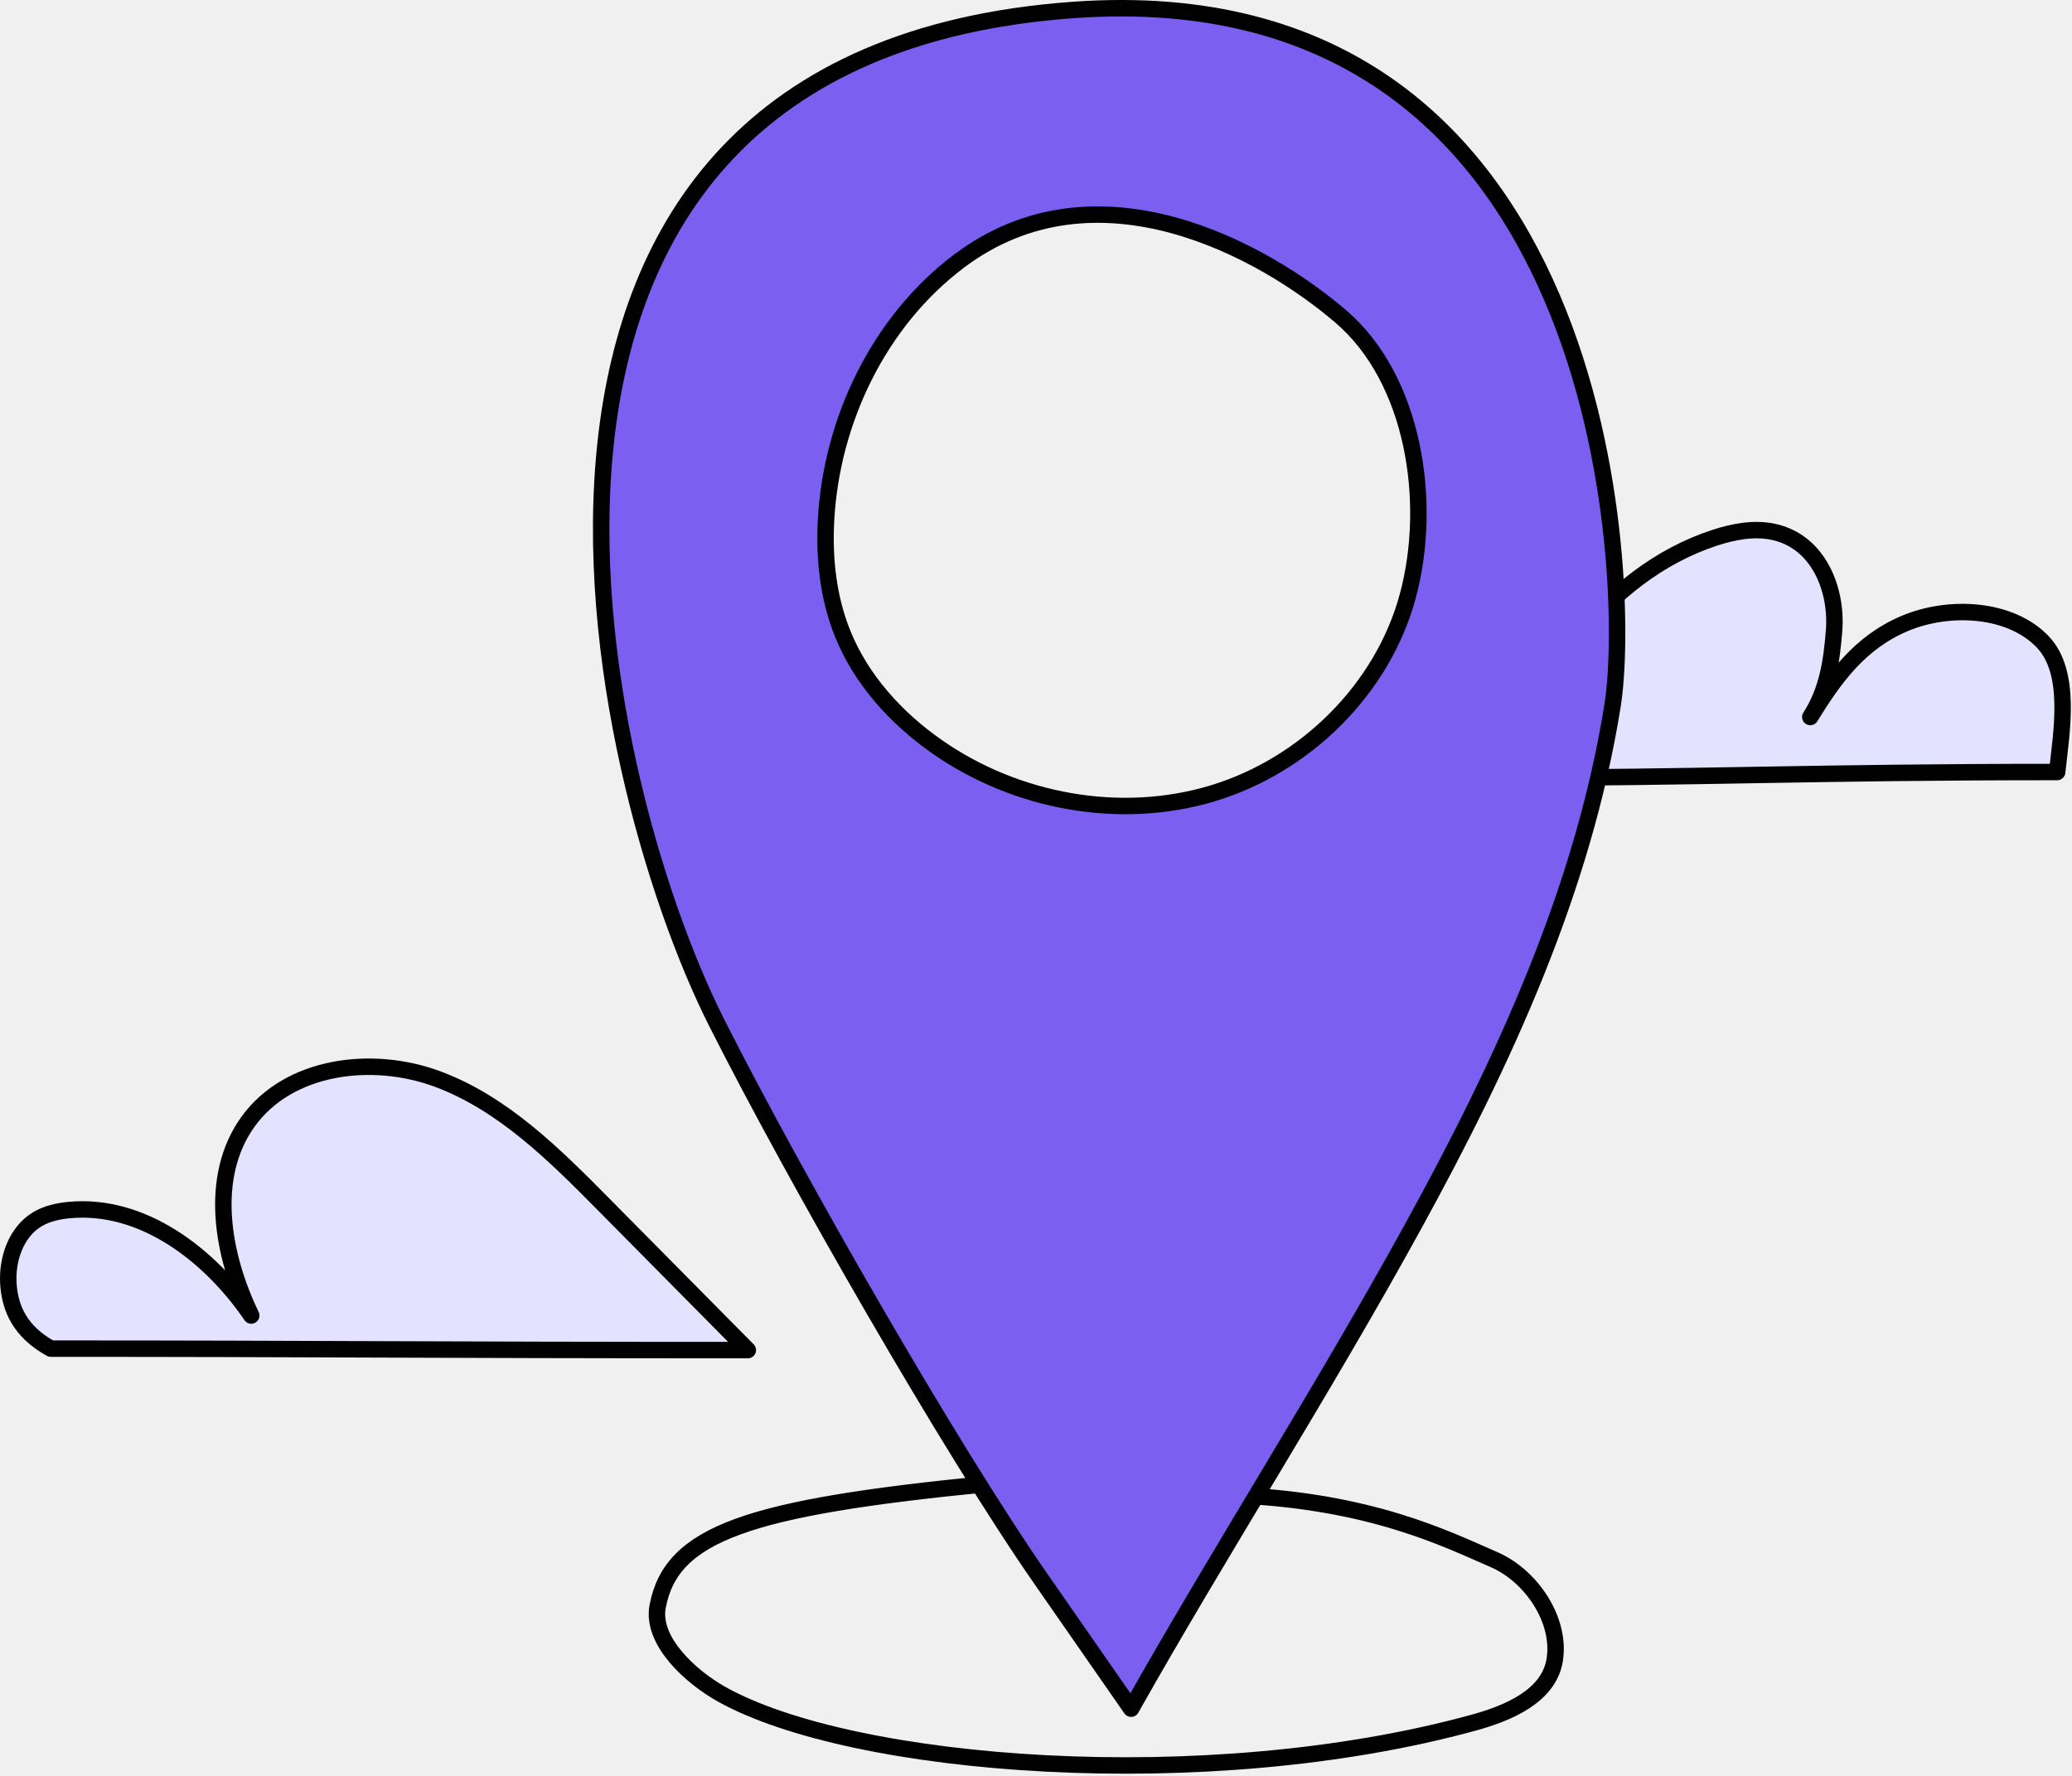
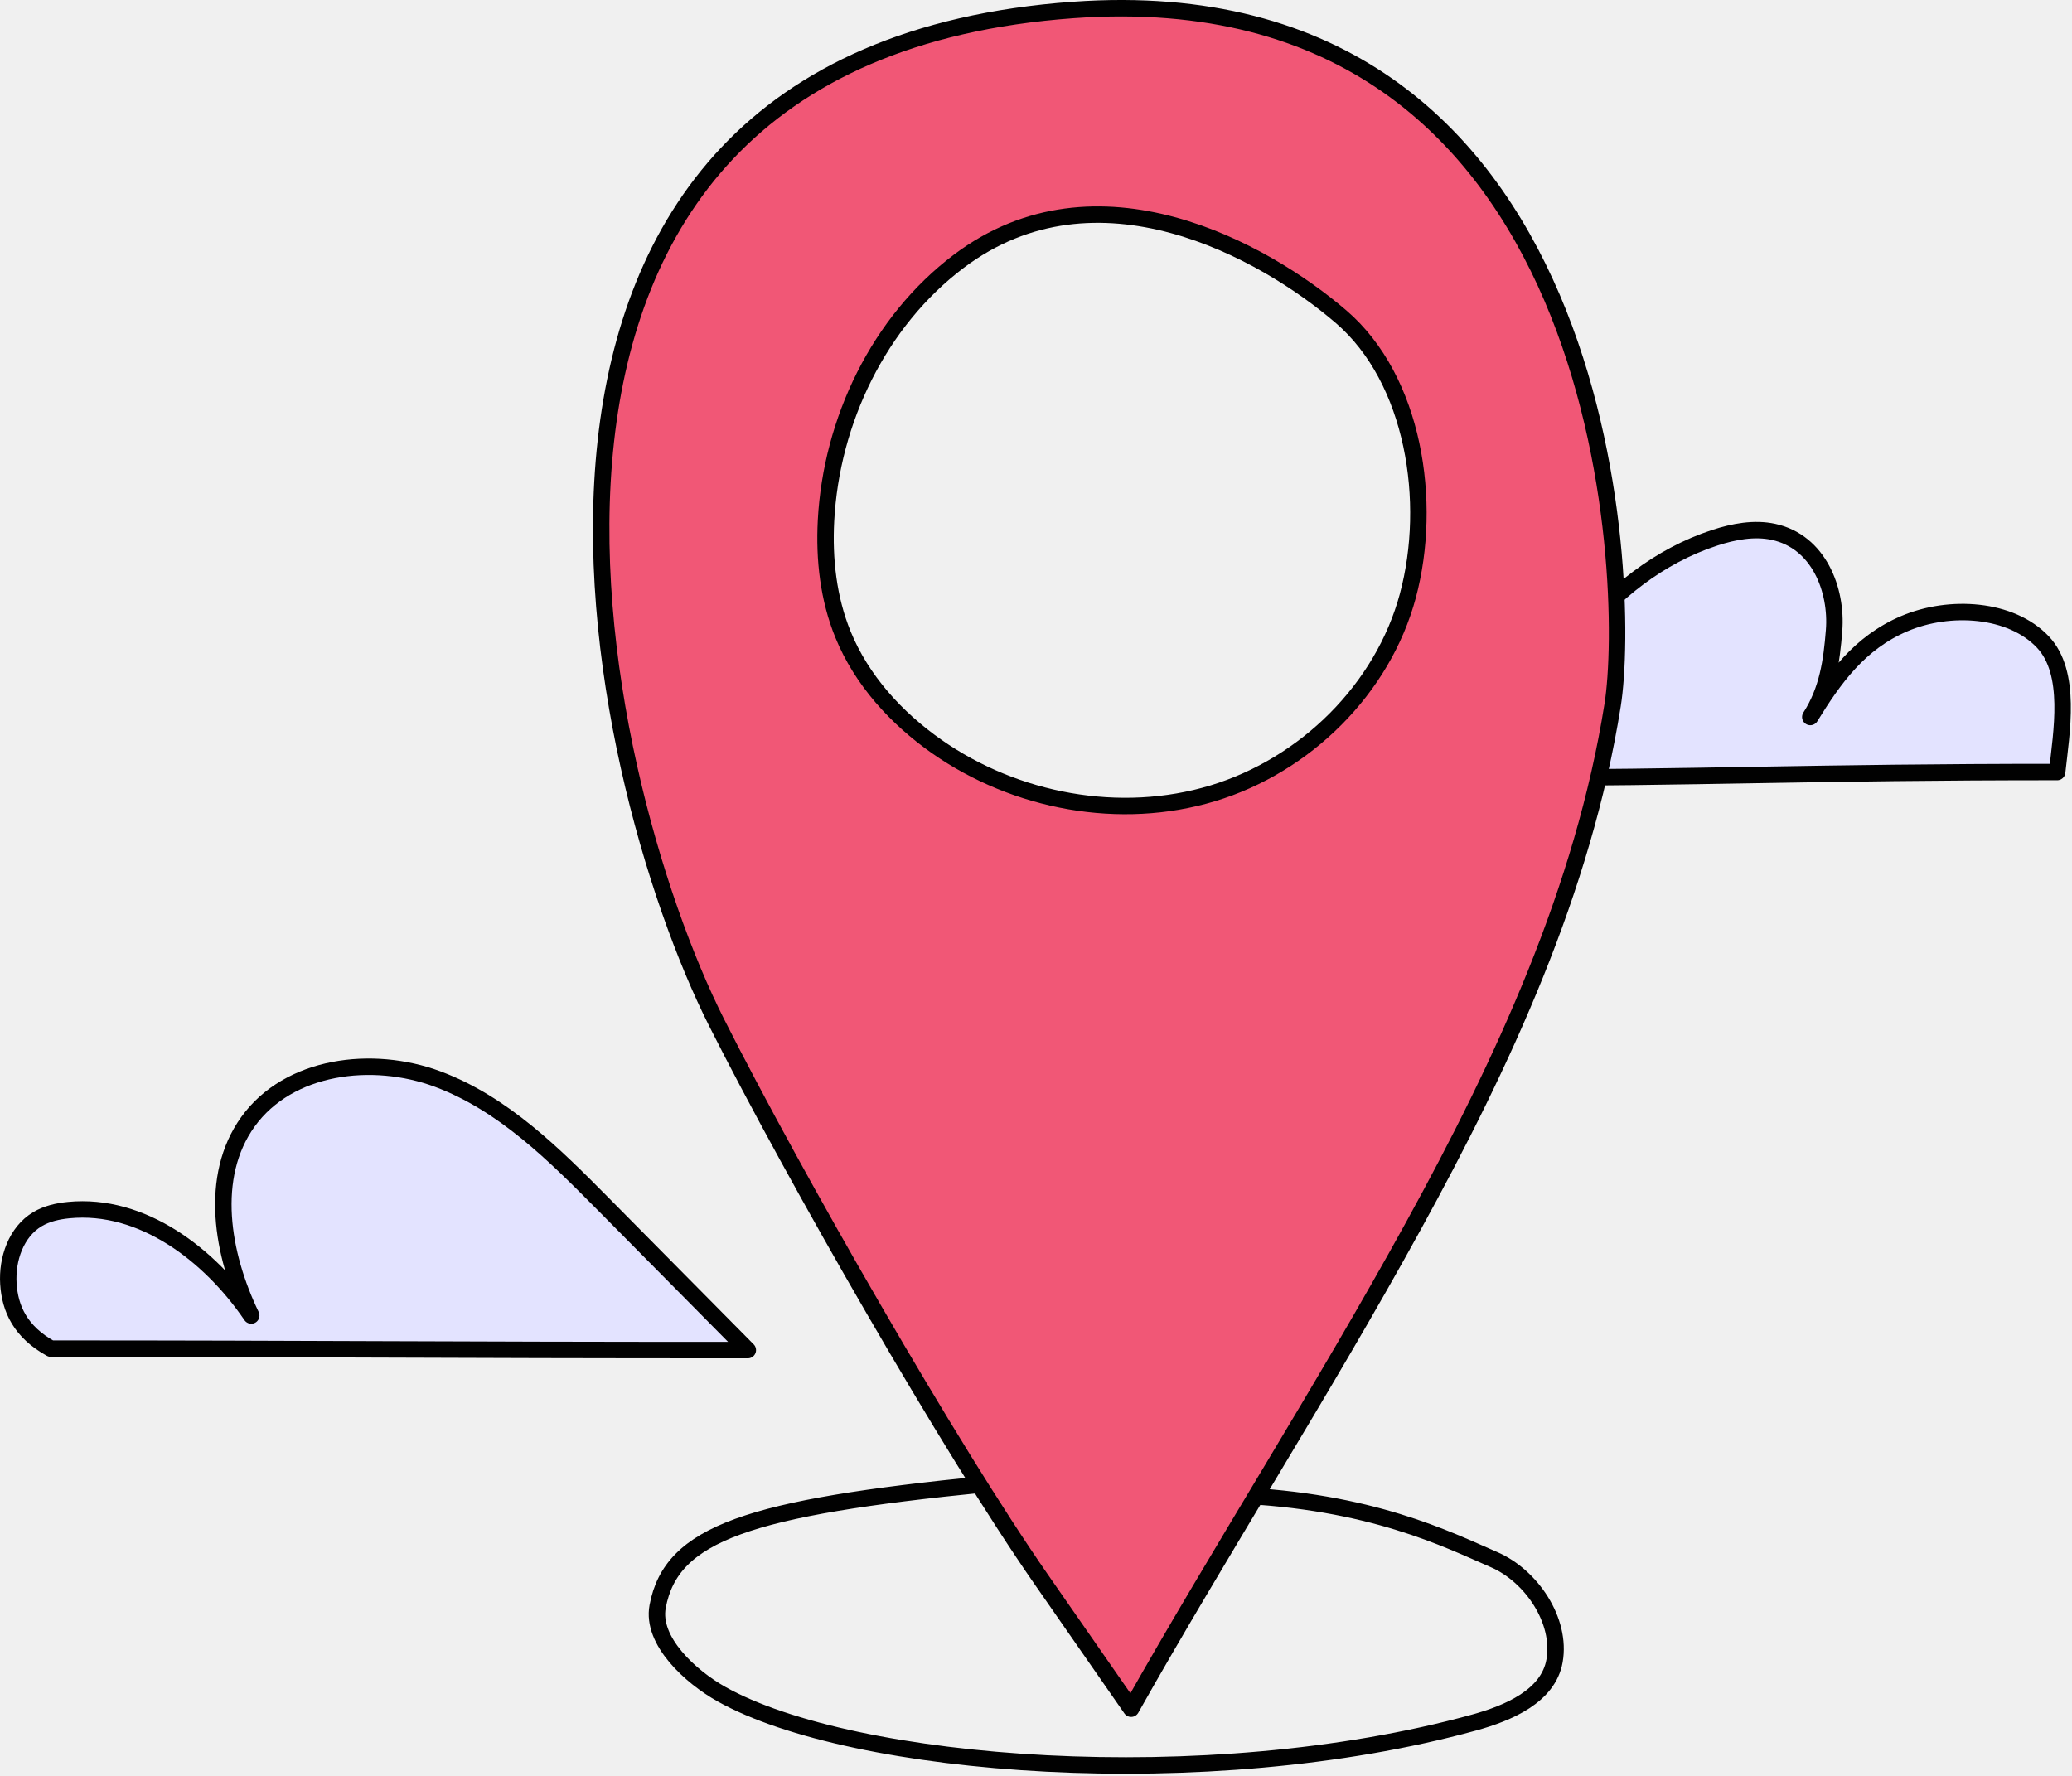
<svg xmlns="http://www.w3.org/2000/svg" width="189" height="162" viewBox="0 0 189 162" fill="none" style="width: 100%; height: 100%;">
  <g clip-path="url(#clip0_35_3365)">
    <path d="M89.865 135.39C68.31 137.532 61.241 139.849 59.988 146.546C59.397 149.703 63.002 152.967 65.802 154.539C77.753 161.249 110.067 163.839 134.443 157.138C137.594 156.272 141.233 154.726 141.8 151.507C142.447 147.839 139.693 143.751 136.276 142.271C132.026 140.431 125.036 136.891 112.522 136.392" stroke="#010101" stroke-width="1.5" stroke-linecap="round" stroke-linejoin="round" />
    <path d="M187.646 70.427C188.037 66.8 189.01 61.385 186.344 58.566C183.433 55.488 177.844 55.133 173.718 56.885C169.592 58.637 167.292 61.899 165.128 65.407C166.707 62.953 167.076 60.32 167.298 57.518C167.59 53.832 165.919 49.414 161.776 48.518C160.007 48.136 158.133 48.494 156.427 49.05C151.294 50.724 147.118 54.14 143.989 58.037C140.86 61.934 137.69 67.199 135.692 70.953C155.124 70.953 165.187 70.425 187.646 70.425V70.427Z" fill="#E3E3FF" stroke="#010101" stroke-width="1.5" stroke-linecap="round" stroke-linejoin="round" />
-     <path d="M97.906 0.909C38.923 5.141 54.02 70.78 65.367 93.28C72.453 107.331 86.65 132.091 94.95 144.035C97.692 147.98 100.434 151.925 103.176 155.871C111.191 141.641 120.573 127.028 128.918 111.844C137.129 96.906 144.418 81.158 147.097 64.323C148.855 53.277 147.003 -2.613 97.906 0.909ZM128.421 54.343C126.134 62.856 119.067 69.813 110.629 72.366C102.191 74.919 92.656 73.153 85.438 68.093C81.753 65.509 78.595 62.044 76.894 57.877C75.561 54.612 75.159 51.019 75.345 47.497C75.826 38.379 80.173 29.324 87.464 23.829C100.046 14.347 115.27 22.832 122.32 28.885C129.008 34.627 130.707 45.83 128.42 54.343H128.421Z" fill="#7B5FF1" stroke="#010101" stroke-width="1.5" stroke-linecap="round" stroke-linejoin="round" />
+     <path d="M97.906 0.909C38.923 5.141 54.02 70.78 65.367 93.28C72.453 107.331 86.65 132.091 94.95 144.035C97.692 147.98 100.434 151.925 103.176 155.871C111.191 141.641 120.573 127.028 128.918 111.844C137.129 96.906 144.418 81.158 147.097 64.323C148.855 53.277 147.003 -2.613 97.906 0.909ZM128.421 54.343C126.134 62.856 119.067 69.813 110.629 72.366C102.191 74.919 92.656 73.153 85.438 68.093C81.753 65.509 78.595 62.044 76.894 57.877C75.561 54.612 75.159 51.019 75.345 47.497C75.826 38.379 80.173 29.324 87.464 23.829C100.046 14.347 115.27 22.832 122.32 28.885C129.008 34.627 130.707 45.83 128.42 54.343H128.421Z" fill="#f15776" stroke="#010101" stroke-width="1.5" stroke-linecap="round" stroke-linejoin="round" />
    <path d="M68.212 123.159C64.055 118.956 59.178 114.031 55.021 109.829C50.547 105.306 45.875 100.651 39.919 98.434C33.963 96.217 26.332 97.163 22.618 102.331C19.008 107.354 20.23 114.43 22.918 120.004C19.122 114.439 12.961 109.733 6.269 110.388C5.275 110.485 4.274 110.707 3.416 111.218C1.472 112.378 0.625 114.849 0.766 117.113C0.908 119.377 1.862 121.498 4.637 123.025C29.3 123.025 38.52 123.16 68.213 123.16L68.212 123.159Z" fill="#E3E3FF" stroke="#010101" stroke-width="1.5" stroke-linecap="round" stroke-linejoin="round" />
  </g>
  <defs>
    <clipPath id="clip0_35_3365">
      <rect width="188.894" height="161.801" fill="white" />
    </clipPath>
  </defs>
</svg>
